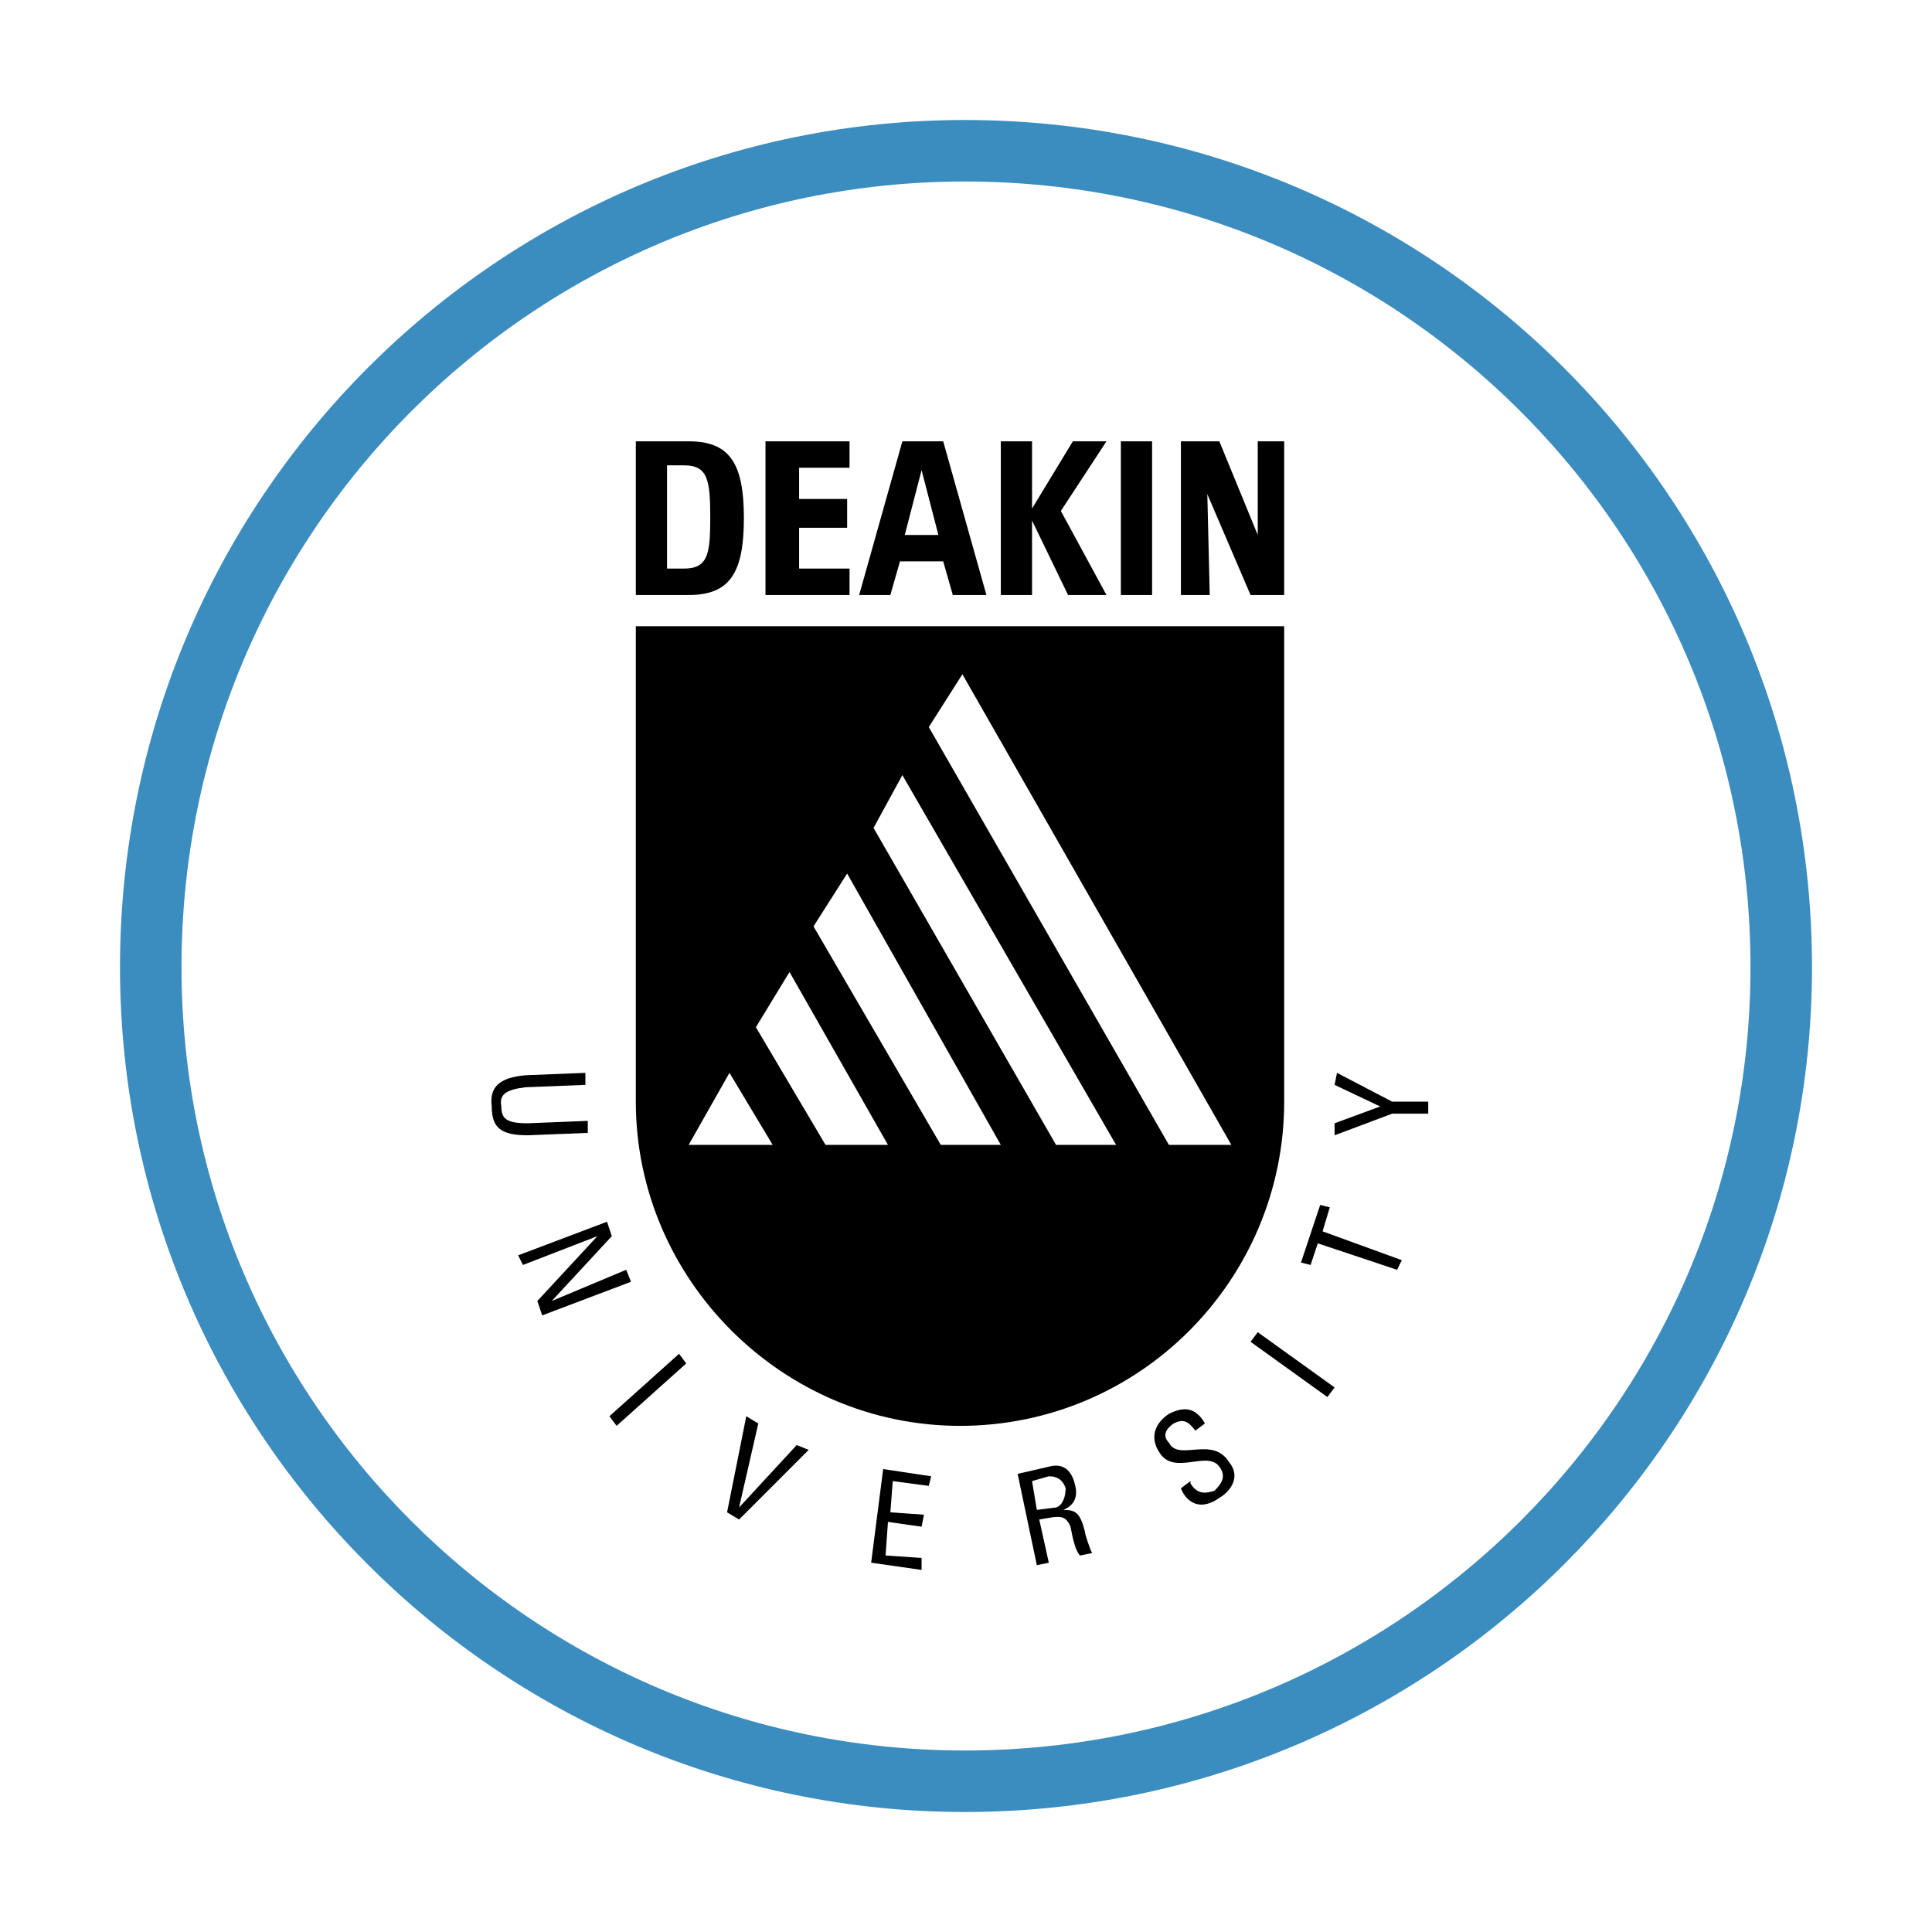
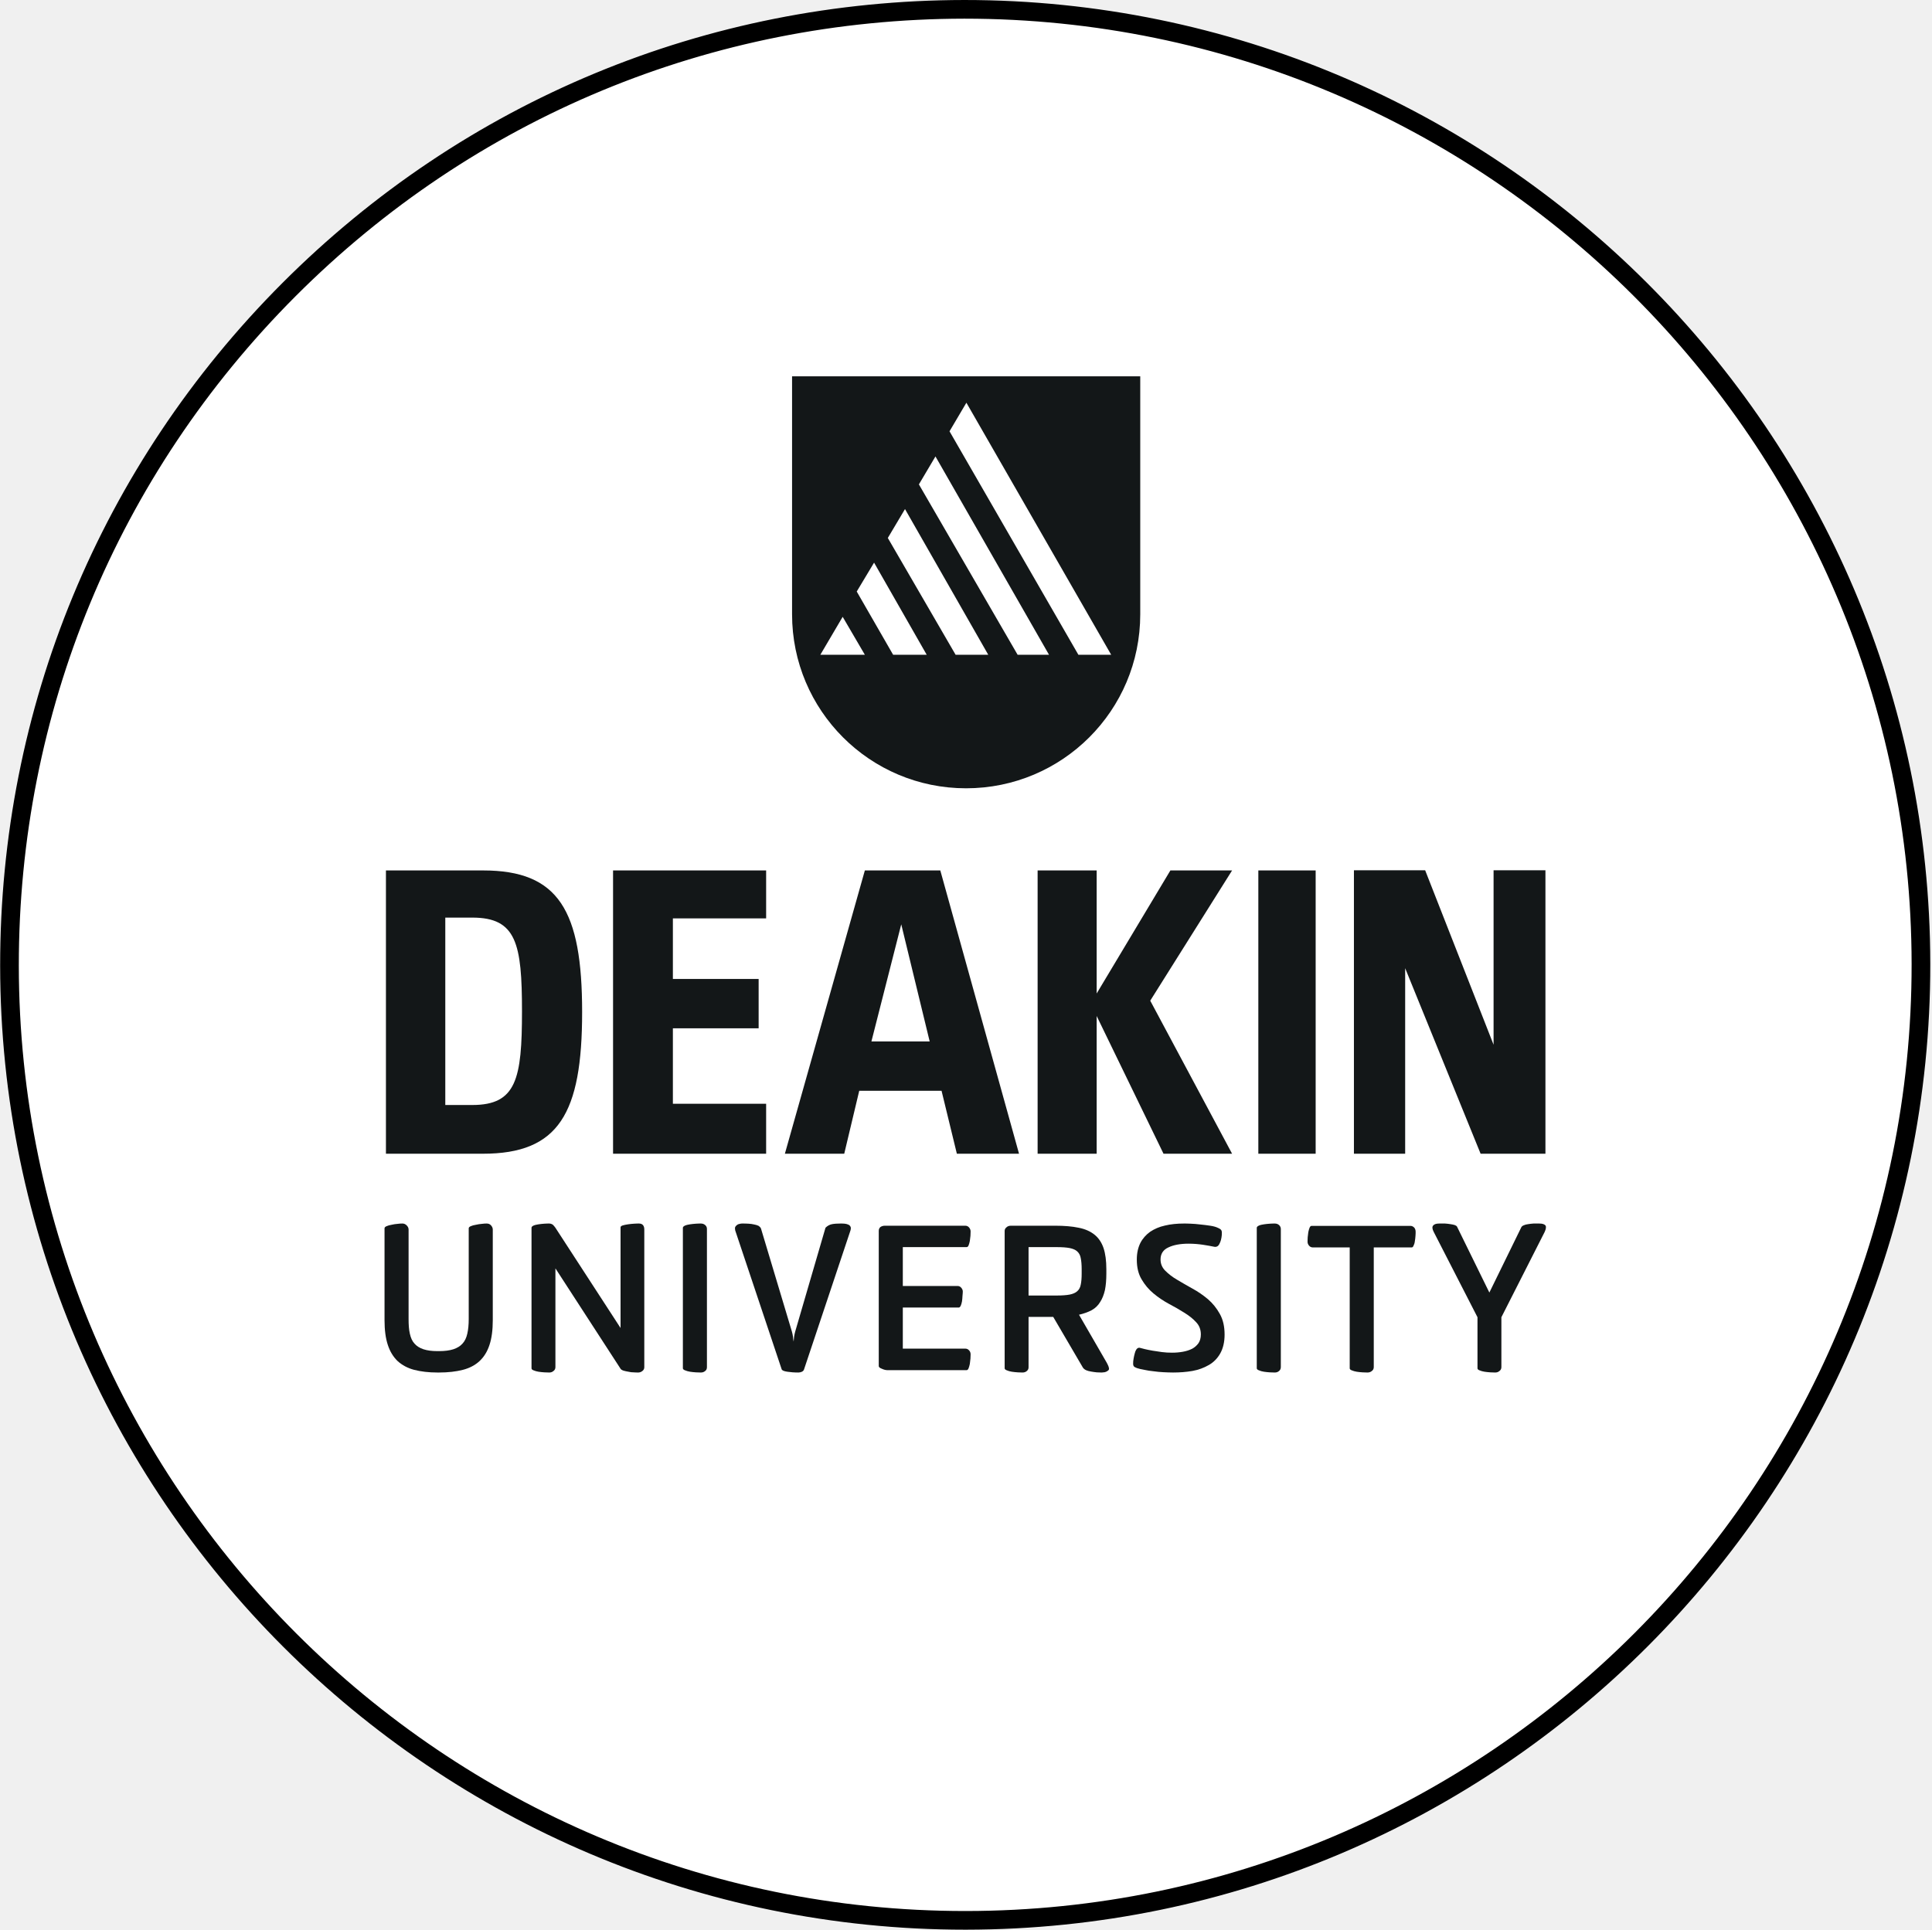
- <svg xmlns="http://www.w3.org/2000/svg" width="2500" height="2500" viewBox="0 0 192.756 192.756">
-   <path fill-rule="evenodd" clip-rule="evenodd" fill="#fff" d="M0 0h192.756v192.756H0V0z" />
-   <path d="M96.258 177.715c45.041 0 81.457-36.416 81.457-81.217 0-45.041-36.416-81.457-81.457-81.457-44.801 0-81.217 36.416-81.217 81.457.001 44.801 36.416 81.217 81.217 81.217z" fill="none" stroke="#3b8cbf" stroke-width="6.136" stroke-miterlimit="2.613" />
-   <path d="M58.405 107.039v1.199l-5.99.238c-1.917.24-2.635.719-2.396 1.916 0 1.199.479 1.678 2.636 1.678l5.989-.24v1.199l-5.989.238c-2.636 0-3.594-.717-3.594-2.875-.24-1.916.719-2.873 3.354-3.113l5.99-.24zM62.958 127.883l-8.865 3.353-.48-1.437 5.99-6.469-7.427 2.875-.479-.959 8.864-3.353.48 1.437-5.99 6.469 7.427-3.113.48 1.197zM61.52 142.258l-.719-.959 6.948-6.229.718.959-6.947 6.229zM73.738 151.602l-1.198-.719 1.917-9.584 1.198.719-1.917 8.384 5.75-6.228 1.198.478-6.948 6.95zM86.915 155.912l1.198-9.344 4.791.721-.239.957-3.594-.478-.24 3.115 3.355.238-.24 1.199-3.354-.48-.24 3.355 3.594.239v1.197l-5.031-.719zM102.967 147.768l1.676-.479c.959 0 1.439.479 1.678 1.197 0 .719-.238 1.678-.957 1.916l-1.918.24-.479-2.874zm2.156 3.593c.479 0 1.197-.24 1.678.959.238 1.197.479 2.395.957 2.875l1.197-.24c-.238-.479-.717-1.916-.717-2.156-.48-1.916-.959-2.156-2.156-2.156 1.197-.479 1.436-1.438 1.197-2.396-.24-1.197-.959-2.395-2.637-1.916l-3.113.719 1.916 9.104 1.197-.24-.957-4.311 1.438-.242zM118.779 147.768v.24c.719 1.197 1.676.957 2.395.719.719-.719 1.199-1.438.48-2.396-1.199-1.678-4.553.959-5.99-1.438-.959-1.438-.479-2.875.959-3.834 1.438-.719 2.635-.719 3.594.959l-.959.719c-.719-.959-1.197-1.197-2.156-.719-.719.479-1.197 1.197-.479 1.916.957 1.918 4.312-.719 5.988 1.918 1.199 1.438.24 2.875-.957 3.594-2.396 1.676-3.594-.24-3.834-.959l.959-.719zM133.152 138.424l-.718.959-7.666-5.512.718-.957 7.666 5.51zM131.715 120.217l.959.238-.719 2.397 7.906 2.875-.478.959-7.906-2.637-.719 2.156-.959-.24 1.916-5.748zM133.152 108.238l.241-1.199 5.509 2.875h3.594v1.197h-3.594l-5.75 2.157v-1.198l4.553-1.677-4.553-2.155zM68.707 44.03c4.073 0 5.511 2.157 5.511 7.667 0 5.511-1.438 7.667-5.511 7.667h-5.271V44.03h5.271zM66.55 56.728h1.678c2.396 0 2.635-1.438 2.635-5.031 0-3.833-.24-5.271-2.635-5.271H66.55v10.302zM76.373 44.03h8.385v2.636h-5.03v3.115h4.791v2.875h-4.791v4.072h5.03v2.636h-8.385V44.03zM94.102 56.009H89.79l-.959 3.354h-3.113L90.03 44.03h4.073l4.312 15.333h-3.354l-.959-3.354zm-.479-2.635l-1.677-6.469-1.677 6.469h3.354zM99.852 44.03h3.115v6.709l4.072-6.709h3.354l-4.551 6.948 4.551 8.386h-3.832l-3.594-7.427v7.427h-3.115V44.03zM111.83 44.03h3.115v15.334h-3.115V44.03zM128.123 109.914c0 17.729-14.375 32.344-32.344 32.344-17.729 0-32.343-14.615-32.343-32.344V62.478h64.687v47.436z" fill-rule="evenodd" clip-rule="evenodd" />
-   <path fill-rule="evenodd" clip-rule="evenodd" fill="#fff" d="M72.78 107.039l-4.073 7.188h8.385l-4.312-7.188zM88.592 114.227h-6.229l-6.948-11.739 3.354-5.511 9.823 17.25zM99.852 114.227h-5.99L81.165 92.425l3.354-5.271 15.333 27.073zM111.352 114.227h-5.989L87.154 82.602l2.875-5.27 21.323 36.895zM122.852 114.227h-6.229L92.665 72.54l3.354-5.27 26.833 46.957z" />
-   <path fill-rule="evenodd" clip-rule="evenodd" d="M120.455 49.301l.24 10.063h-2.875V44.03h3.834l3.832 9.344V44.03h2.637v15.334h-3.355l-4.313-10.063z" />
+ <svg xmlns="http://www.w3.org/2000/svg" xmlns:xlink="http://www.w3.org/1999/xlink" width="1035px" height="1034px" viewBox="0 0 1035 1034" version="1.1">
+   <defs>
+     <path d="M512.039,1024 C230.036,1024 0.333,794.548 0.082,512.461 C-0.002,375.727 53.135,247.111 149.702,150.292 C246.353,53.474 374.887,0.169 511.62,0.002 C794.126,0.002 1023.829,229.538 1024.08,511.541 C1024.331,793.879 794.795,1023.749 512.541,1024 L512.039,1024 L512.039,1024 Z" id="path-1" />
+     <path d="M0.321,0.651 L0.321,128.18 C0.321,179.644 41.994,221.4 93.541,221.4 C145.088,221.4 186.845,179.727 186.845,128.18 L186.845,0.651 L0.321,0.651 L0.321,0.651 Z M15.467,149.853 L27.433,129.519 L39.316,149.853 L15.467,149.853 L15.467,149.853 Z M54.462,149.853 L34.965,115.963 L44.253,100.482 L72.454,149.853 L54.462,149.853 L54.462,149.853 Z M87.934,149.853 L51.617,87.26 L60.822,71.779 L105.424,149.853 L87.934,149.853 L87.934,149.853 Z M121.156,149.853 L68.269,58.558 L77.14,43.579 L137.975,149.853 L121.156,149.853 L121.156,149.853 Z M153.707,149.853 L84.671,30.107 L93.708,14.793 L171.28,149.853 L153.707,149.853 L153.707,149.853 Z" id="path-3" />
+     <path d="M32.55,126.104 L47.027,126.104 C70.625,126.104 73.637,112.13 73.637,75.896 C73.637,39.579 70.625,25.688 47.027,25.688 L32.55,25.688 L32.55,126.104 L32.55,126.104 Z M52.801,0.416 C93.302,0.416 105.854,21.838 105.854,76.314 C105.854,130.707 93.302,152.213 52.717,152.213 L0.752,152.213 L0.752,0.416 L52.801,0.416 L52.801,0.416 Z M122.423,0.416 L204.43,0.416 L204.43,26.106 L154.473,26.106 L154.473,58.574 L200.413,58.574 L200.413,85.017 L154.473,85.017 L154.473,125.435 L204.43,125.435 L204.43,152.213 L122.423,152.213 L122.423,0.416 L122.423,0.416 Z M292.043,92.046 L276.813,29.286 L260.831,92.046 L292.043,92.046 L292.043,92.046 Z M298.403,118.489 L254.304,118.489 L246.27,152.213 L214.472,152.213 L257.316,0.416 L297.734,0.416 L339.909,152.213 L306.604,152.213 L298.403,118.489 L298.403,118.489 Z M349.867,0.416 L381.498,0.416 L381.498,66.356 L420.995,0.416 L454.049,0.416 L410.2,70.206 L454.049,152.213 L417.313,152.213 L381.498,78.406 L381.498,152.213 L349.867,152.213 L349.867,0.416 L349.867,0.416 Z M468.107,0.416 L498.818,0.416 L498.818,152.213 L468.107,152.213 L468.107,0.416 L468.107,0.416 Z M546.767,52.8 L546.767,152.213 L519.32,152.213 L519.32,0.333 L557.478,0.333 L594.13,93.804 L594.13,0.333 L621.912,0.333 L621.912,152.213 L587.184,152.213 L546.767,52.8 L546.767,52.8 Z" id="path-5" />
+     <path d="M46.102,51.746 L46.102,3.212 C46.102,2.71 46.437,2.375 47.19,2.04 C47.943,1.706 48.864,1.455 49.952,1.287 C51.039,1.036 52.127,0.869 53.215,0.785 C54.303,0.618 55.14,0.618 55.725,0.618 C56.73,0.618 57.483,0.953 58.069,1.622 C58.654,2.291 58.989,3.045 58.989,3.798 L58.989,52.416 C58.989,57.688 58.403,62.123 57.232,65.638 C56.06,69.236 54.303,72.081 51.876,74.34 C49.533,76.516 46.521,78.106 42.922,79.026 C39.324,79.947 35.056,80.449 30.203,80.449 L29.366,80.449 C24.596,80.449 20.496,79.947 16.898,79.026 C13.383,78.106 10.454,76.516 8.028,74.34 C5.685,72.081 3.927,69.236 2.756,65.638 C1.584,62.123 0.999,57.688 0.999,52.416 L0.999,3.212 C0.999,2.71 1.333,2.375 2.086,2.04 C2.84,1.706 3.76,1.455 4.764,1.287 C5.852,1.036 6.856,0.869 8.028,0.785 C9.116,0.618 9.952,0.618 10.622,0.618 C11.459,0.618 12.212,0.953 12.881,1.622 C13.551,2.291 13.885,3.045 13.885,3.798 L13.885,51.746 C13.885,54.843 14.053,57.437 14.555,59.612 C15.057,61.872 15.81,63.629 17.065,64.968 C18.237,66.307 19.827,67.311 21.835,67.981 C23.843,68.65 26.354,68.985 29.366,68.985 L30.203,68.985 C33.299,68.985 35.81,68.65 37.902,67.981 C39.91,67.311 41.584,66.307 42.755,64.968 C44.01,63.629 44.847,61.872 45.349,59.612 C45.851,57.437 46.102,54.843 46.102,51.746 L46.102,51.746 Z" id="path-7" />
+     <path d="M48.44,56.6 L48.44,2.626 C48.44,2.208 48.858,1.873 49.611,1.622 C50.448,1.371 51.368,1.204 52.456,1.036 C53.461,0.869 54.548,0.785 55.72,0.701 C56.808,0.618 57.645,0.618 58.314,0.618 C60.155,0.618 61.159,1.706 61.159,3.798 L61.159,77.688 C61.159,78.524 60.741,79.194 60.071,79.696 C59.402,80.198 58.649,80.449 57.896,80.449 C57.31,80.449 56.557,80.449 55.553,80.365 C54.632,80.365 53.628,80.282 52.707,80.031 C51.703,79.863 50.867,79.696 50.03,79.445 C49.276,79.194 48.691,78.859 48.44,78.441 L13.545,24.634 L13.545,77.52 C13.545,78.441 13.21,79.11 12.541,79.612 C11.871,80.198 11.118,80.449 10.281,80.449 C9.612,80.449 8.775,80.365 7.687,80.365 C6.516,80.282 5.512,80.198 4.508,80.031 C3.503,79.863 2.583,79.612 1.83,79.277 C1.077,79.026 0.742,78.608 0.742,78.19 L0.742,2.877 C0.742,2.459 1.077,2.04 1.83,1.706 C2.583,1.371 3.503,1.204 4.508,1.036 C5.512,0.869 6.516,0.785 7.604,0.701 C8.691,0.618 9.528,0.618 10.198,0.618 C10.951,0.618 11.62,0.869 12.206,1.287 C12.708,1.789 13.127,2.291 13.545,2.877 L48.44,56.6 L48.44,56.6 Z" id="path-9" />
+     <path d="M13.715,77.52 C13.715,78.441 13.464,79.11 12.794,79.612 C12.125,80.198 11.372,80.449 10.451,80.449 C9.782,80.449 8.945,80.365 7.857,80.365 C6.769,80.282 5.682,80.198 4.678,80.031 C3.673,79.863 2.753,79.612 2,79.277 C1.247,79.026 0.828,78.608 0.828,78.19 L0.828,2.877 C0.828,2.459 1.247,2.04 2,1.706 C2.753,1.371 3.673,1.204 4.678,1.036 C5.682,0.869 6.769,0.785 7.857,0.701 C8.945,0.618 9.782,0.618 10.451,0.618 C11.372,0.618 12.125,0.869 12.794,1.455 C13.464,2.04 13.715,2.71 13.715,3.547 L13.715,77.52 L13.715,77.52 Z" id="path-11" />
+     <path d="M32.995,58.525 L49.228,2.877 C50.233,1.873 51.404,1.204 52.743,0.953 C54.082,0.701 55.588,0.618 57.346,0.618 C58.015,0.618 58.768,0.618 59.521,0.701 C60.274,0.785 60.944,0.953 61.446,1.204 C62.032,1.455 62.366,1.789 62.617,2.291 C62.868,2.71 62.868,3.379 62.617,4.3 L37.764,78.692 C37.597,79.277 37.262,79.696 36.593,80.031 C36.007,80.282 35.421,80.449 34.752,80.449 C32.409,80.449 30.4,80.282 28.811,80.031 C27.137,79.779 26.216,79.445 25.798,78.859 L0.861,4.3 C0.694,3.547 0.694,2.961 0.861,2.459 C1.112,2.04 1.447,1.622 1.865,1.371 C2.284,1.036 2.786,0.869 3.288,0.785 C3.874,0.618 4.292,0.618 4.627,0.618 C5.715,0.618 6.803,0.618 7.974,0.701 C9.062,0.785 10.066,0.869 10.986,1.12 C11.907,1.287 12.744,1.538 13.413,1.873 C13.999,2.291 14.417,2.71 14.668,3.296 L31.237,58.525 C31.488,59.361 31.656,60.282 31.823,61.286 C31.907,62.207 31.99,63.127 32.158,63.88 C32.241,63.127 32.325,62.207 32.409,61.286 C32.576,60.282 32.743,59.361 32.995,58.525 L32.995,58.525 Z" id="path-13" />
+     <path d="M0.764,76.018 L0.764,3.551 C0.764,2.63 1.098,1.961 1.684,1.459 C2.353,1.04 3.107,0.789 4.027,0.789 L47.123,0.789 C47.959,0.789 48.629,1.124 49.131,1.71 C49.717,2.379 49.968,3.132 49.968,3.885 C49.968,4.471 49.884,5.224 49.884,6.229 C49.8,7.149 49.633,8.153 49.549,8.99 C49.382,9.91 49.131,10.664 48.88,11.333 C48.629,12.002 48.21,12.254 47.792,12.254 L13.65,12.254 L13.65,33.09 L43.106,33.09 C43.775,33.09 44.445,33.425 44.947,34.01 C45.533,34.68 45.784,35.349 45.784,36.102 C45.784,36.688 45.7,37.441 45.616,38.446 C45.616,39.45 45.449,40.37 45.365,41.291 C45.198,42.211 44.947,43.048 44.696,43.634 C44.361,44.303 44.026,44.638 43.608,44.638 L13.65,44.638 L13.65,66.646 L47.123,66.646 C47.959,66.646 48.629,66.981 49.131,67.566 C49.717,68.152 49.968,68.905 49.968,69.742 C49.968,70.328 49.884,71.081 49.884,72.001 C49.8,73.005 49.633,73.926 49.549,74.847 C49.382,75.767 49.131,76.52 48.88,77.19 C48.629,77.859 48.21,78.194 47.792,78.194 L5.533,78.194 C4.529,78.194 3.525,77.943 2.437,77.441 C1.266,77.022 0.764,76.52 0.764,76.018 L0.764,76.018 Z" id="path-15" />
+     <path d="M0.21,77.19 L0.21,3.551 C0.21,2.798 0.545,2.128 1.214,1.626 C1.8,1.04 2.637,0.789 3.557,0.789 L27.239,0.789 C32.176,0.789 36.36,1.124 39.875,1.877 C43.306,2.547 46.151,3.802 48.41,5.643 C50.586,7.4 52.176,9.827 53.18,12.756 C54.184,15.768 54.686,19.534 54.686,24.136 L54.686,26.479 C54.686,29.826 54.435,32.755 53.933,35.266 C53.347,37.776 52.51,39.952 51.339,41.709 C50.251,43.55 48.745,44.973 46.82,46.06 C44.895,47.065 42.636,47.901 40.042,48.487 L54.937,74.261 C55.69,75.683 56.109,76.688 56.109,77.441 C56.109,77.859 55.941,78.194 55.523,78.445 C55.188,78.779 54.77,78.947 54.351,79.114 C53.933,79.282 53.514,79.365 53.012,79.365 C52.594,79.449 52.259,79.449 52.008,79.449 C51.422,79.449 50.586,79.365 49.581,79.365 C48.577,79.282 47.573,79.114 46.569,78.947 C45.481,78.779 44.561,78.528 43.808,78.194 C42.971,77.775 42.385,77.273 42.05,76.688 L26.235,49.659 L13.013,49.659 L13.013,76.688 C13.013,77.524 12.678,78.194 12.009,78.696 C11.423,79.198 10.67,79.449 9.75,79.449 C9.164,79.449 8.243,79.365 7.239,79.365 C6.151,79.282 5.064,79.198 4.059,79.031 C2.971,78.863 2.135,78.612 1.382,78.277 C0.628,78.026 0.21,77.608 0.21,77.19 L0.21,77.19 Z M27.908,12.254 L13.013,12.254 L13.013,38.194 L27.908,38.194 C30.921,38.194 33.264,38.027 35.021,37.692 C36.695,37.358 38.117,36.772 39.038,35.935 C40.042,35.098 40.711,33.843 40.962,32.42 C41.297,30.914 41.465,28.906 41.465,26.479 L41.465,24.136 C41.465,21.709 41.297,19.701 40.962,18.111 C40.711,16.605 40.042,15.433 39.038,14.513 C38.117,13.676 36.695,13.09 35.021,12.756 C33.264,12.421 30.921,12.254 27.908,12.254 L27.908,12.254 Z" id="path-17" />
+     <path d="M3.677,67.227 C4.179,67.395 5.1,67.562 6.271,67.897 C7.443,68.148 8.782,68.483 10.372,68.734 C11.878,68.985 13.552,69.236 15.393,69.487 C17.234,69.738 19.075,69.822 20.916,69.822 C22.924,69.822 24.849,69.654 26.689,69.319 C28.53,68.985 30.12,68.483 31.627,67.73 C33.049,66.976 34.137,65.972 35.057,64.717 C35.894,63.462 36.313,61.872 36.313,60.031 C36.313,57.437 35.476,55.261 33.802,53.504 C32.129,51.663 30.037,49.989 27.443,48.399 C24.932,46.809 22.171,45.219 19.158,43.63 C16.229,42.04 13.468,40.199 10.874,38.023 C8.363,35.931 6.271,33.42 4.598,30.575 C2.841,27.646 2.004,24.132 2.004,19.948 C2.004,16.433 2.673,13.505 3.928,10.994 C5.184,8.567 6.941,6.643 9.117,5.053 C11.376,3.547 13.97,2.375 17.066,1.706 C20.162,0.953 23.593,0.618 27.275,0.618 C28.112,0.618 29.284,0.618 30.873,0.701 C32.463,0.785 34.221,0.869 35.978,1.12 C37.819,1.287 39.576,1.538 41.334,1.789 C43.091,2.04 44.513,2.459 45.518,2.961 C46.522,3.379 47.191,3.881 47.358,4.383 C47.61,4.886 47.61,5.722 47.526,6.81 C47.358,8.735 46.94,10.241 46.271,11.496 C45.685,12.751 44.764,13.254 43.593,13.086 C41.836,12.751 39.827,12.333 37.484,11.998 C35.225,11.664 32.631,11.412 29.786,11.412 C25.351,11.412 21.669,12.082 18.907,13.421 C16.146,14.676 14.723,16.852 14.723,19.864 C14.723,22.207 15.56,24.216 17.234,25.889 C18.907,27.563 20.999,29.236 23.593,30.743 C26.104,32.249 28.865,33.839 31.878,35.513 C34.806,37.102 37.568,39.027 40.162,41.203 C42.672,43.379 44.764,45.973 46.438,48.985 C48.195,52.081 49.032,55.763 49.032,60.115 C49.032,64.215 48.195,67.562 46.689,70.24 C45.183,72.918 43.091,75.01 40.58,76.432 C37.986,77.939 35.057,79.026 31.794,79.612 C28.447,80.198 24.932,80.449 21.418,80.449 C19.744,80.449 17.987,80.365 16.229,80.282 C14.472,80.198 12.715,80.031 10.957,79.779 C9.2,79.612 7.61,79.361 6.104,79.026 C4.514,78.775 3.259,78.441 2.171,78.106 C1.083,77.688 0.414,77.353 0.246,76.851 C-0.005,76.349 -0.005,75.596 0.079,74.424 C0.33,72.332 0.749,70.575 1.251,69.068 C1.836,67.646 2.673,66.976 3.677,67.227 L3.677,67.227 Z" id="path-19" />
+     <path d="M13.157,77.52 C13.157,78.441 12.822,79.11 12.237,79.612 C11.567,80.198 10.814,80.449 9.894,80.449 C9.224,80.449 8.387,80.365 7.3,80.365 C6.212,80.282 5.124,80.198 4.12,80.031 C3.032,79.863 2.195,79.612 1.442,79.277 C0.689,79.026 0.27,78.608 0.27,78.19 L0.27,2.877 C0.27,2.459 0.689,2.04 1.442,1.706 C2.195,1.371 3.032,1.204 4.12,1.036 C5.124,0.869 6.212,0.785 7.3,0.701 C8.387,0.618 9.224,0.618 9.894,0.618 C10.814,0.618 11.567,0.869 12.237,1.455 C12.822,2.04 13.157,2.71 13.157,3.547 L13.157,77.52 L13.157,77.52 Z" id="path-21" />
+     <path d="M35.947,12.421 L35.947,76.52 C35.947,77.441 35.612,78.11 34.943,78.612 C34.273,79.198 33.437,79.449 32.6,79.449 C31.93,79.449 31.093,79.365 30.006,79.365 C28.834,79.282 27.83,79.198 26.826,79.031 C25.822,78.863 24.901,78.612 24.148,78.277 C23.395,78.026 23.06,77.608 23.06,77.19 L23.06,12.421 L3.312,12.421 C2.475,12.421 1.805,12.086 1.303,11.5 C0.718,10.831 0.467,10.162 0.467,9.241 C0.467,8.739 0.55,7.986 0.55,6.982 C0.634,6.061 0.801,5.141 0.885,4.22 C1.052,3.3 1.303,2.547 1.554,1.877 C1.805,1.208 2.224,0.873 2.642,0.873 L55.612,0.873 C56.365,0.873 57.035,1.208 57.62,1.793 C58.122,2.379 58.373,3.132 58.373,4.053 C58.373,4.555 58.373,5.392 58.29,6.312 C58.206,7.316 58.122,8.237 57.955,9.074 C57.871,9.994 57.62,10.747 57.285,11.417 C57.035,12.086 56.7,12.421 56.281,12.421 L35.947,12.421 L35.947,12.421 Z" id="path-23" />
+     <path d="M37.314,50.826 L37.314,77.52 C37.314,78.441 36.979,79.11 36.31,79.612 C35.64,80.198 34.887,80.449 33.967,80.449 C33.297,80.449 32.461,80.365 31.456,80.365 C30.369,80.282 29.364,80.198 28.276,80.031 C27.272,79.863 26.352,79.612 25.599,79.277 C24.846,79.026 24.511,78.608 24.511,78.19 L24.511,50.826 L1.08,5.136 C0.243,3.547 0.16,2.375 0.746,1.706 C1.331,0.953 2.419,0.618 4.093,0.618 L7.105,0.618 C8.193,0.701 9.114,0.785 10.034,0.953 C10.955,1.036 11.708,1.287 12.377,1.455 C12.963,1.706 13.465,1.957 13.632,2.459 L30.871,37.605 L48.025,2.542 C48.276,2.124 48.694,1.789 49.364,1.538 C49.95,1.287 50.703,1.036 51.623,0.953 C52.544,0.785 53.464,0.701 54.552,0.618 L57.565,0.618 C59.238,0.618 60.326,0.953 60.912,1.622 C61.414,2.291 61.247,3.463 60.493,5.136 L37.314,50.826 L37.314,50.826 Z" id="path-25" />
+   </defs>
+   <g id="Page-1" stroke="none" stroke-width="1" fill="none" fill-rule="evenodd">
+     <g id="deakin" transform="translate(5, -5)">
+       <g id="Group-3" transform="translate(0, 10)">
+         <mask id="mask-2" fill="white">
+           <use xlink:href="#path-1" />
+         </mask>
+         <g id="Clip-2" />
+         <polygon id="Fill-1" fill="#FFFFFF" mask="url(#mask-2)" points="-4.918 1029 1029.081 1029 1029.081 -4.998 -4.918 -4.998" />
+       </g>
+       <path d="M512.039,1034 C230.036,1034 0.333,804.548 0.082,522.461 C-0.002,385.727 53.135,257.111 149.702,160.292 C246.353,63.474 374.887,10.169 511.62,10.002 C794.126,10.002 1023.829,239.538 1024.08,521.541 C1024.331,803.879 794.795,1033.749 512.541,1034 L512.039,1034 L512.039,1034 Z" id="Stroke-4" stroke="#000000" stroke-width="10" />
+       <g id="Group-7" transform="translate(419, 206)">
+         <mask id="mask-4" fill="white">
+           <use xlink:href="#path-3" />
+         </mask>
+         <g id="Clip-6" />
+         <polygon id="Fill-5" fill="#131718" mask="url(#mask-4)" points="-4.679 226.4 191.845 226.4 191.845 -4.349 -4.679 -4.349" />
+       </g>
+       <g id="Group-10" transform="translate(201, 471)">
+         <mask id="mask-6" fill="white">
+           <use xlink:href="#path-5" />
+         </mask>
+         <g id="Clip-9" />
+         <polygon id="Fill-8" fill="#131718" mask="url(#mask-6)" points="-4.248 157.213 626.912 157.213 626.912 -4.668 -4.248 -4.668" />
+       </g>
+       <g id="Group-13" transform="translate(200, 660)">
+         <mask id="mask-8" fill="white">
+           <use xlink:href="#path-7" />
+         </mask>
+         <g id="Clip-12" />
+         <polygon id="Fill-11" fill="#131718" mask="url(#mask-8)" points="-4.002 85.449 63.989 85.449 63.989 -4.382 -4.002 -4.382" />
+       </g>
+       <g id="Group-16" transform="translate(279, 660)">
+         <mask id="mask-10" fill="white">
+           <use xlink:href="#path-9" />
+         </mask>
+         <g id="Clip-15" />
+         <polygon id="Fill-14" fill="#131718" mask="url(#mask-10)" points="-4.258 85.449 66.159 85.449 66.159 -4.382 -4.258 -4.382" />
+       </g>
+       <g id="Group-19" transform="translate(360, 660)">
+         <mask id="mask-12" fill="white">
+           <use xlink:href="#path-11" />
+         </mask>
+         <g id="Clip-18" />
+         <polygon id="Fill-17" fill="#131718" mask="url(#mask-12)" points="-4.172 85.449 18.715 85.449 18.715 -4.382 -4.172 -4.382" />
+       </g>
+       <g id="Group-22" transform="translate(388, 660)">
+         <mask id="mask-14" fill="white">
+           <use xlink:href="#path-13" />
+         </mask>
+         <g id="Clip-21" />
+         <polygon id="Fill-20" fill="#131718" mask="url(#mask-14)" points="-4.264 85.449 67.806 85.449 67.806 -4.382 -4.264 -4.382" />
+       </g>
+       <g id="Group-25" transform="translate(465, 661)">
+         <mask id="mask-16" fill="white">
+           <use xlink:href="#path-15" />
+         </mask>
+         <g id="Clip-24" />
+         <polygon id="Fill-23" fill="#131718" mask="url(#mask-16)" points="-4.236 83.194 54.968 83.194 54.968 -4.211 -4.236 -4.211" />
+       </g>
+       <g id="Group-28" transform="translate(533, 661)">
+         <mask id="mask-18" fill="white">
+           <use xlink:href="#path-17" />
+         </mask>
+         <g id="Clip-27" />
+         <polygon id="Fill-26" fill="#131718" mask="url(#mask-18)" points="-4.79 84.449 61.109 84.449 61.109 -4.211 -4.79 -4.211" />
+       </g>
+       <g id="Group-31" transform="translate(602, 660)">
+         <mask id="mask-20" fill="white">
+           <use xlink:href="#path-19" />
+         </mask>
+         <g id="Clip-30" />
+         <polygon id="Fill-29" fill="#131718" mask="url(#mask-20)" points="-4.971 85.449 54.032 85.449 54.032 -4.382 -4.971 -4.382" />
+       </g>
+       <g id="Group-34" transform="translate(668, 660)">
+         <mask id="mask-22" fill="white">
+           <use xlink:href="#path-21" />
+         </mask>
+         <g id="Clip-33" />
+         <polygon id="Fill-32" fill="#131718" mask="url(#mask-22)" points="-4.73 85.449 18.157 85.449 18.157 -4.382 -4.73 -4.382" />
+       </g>
+       <g id="Group-37" transform="translate(695, 661)">
+         <mask id="mask-24" fill="white">
+           <use xlink:href="#path-23" />
+         </mask>
+         <g id="Clip-36" />
+         <polygon id="Fill-35" fill="#131718" mask="url(#mask-24)" points="-4.534 84.449 63.373 84.449 63.373 -4.127 -4.534 -4.127" />
+       </g>
+       <g id="Group-40" transform="translate(762, 660)">
+         <mask id="mask-26" fill="white">
+           <use xlink:href="#path-25" />
+         </mask>
+         <g id="Clip-39" />
+         <polygon id="Fill-38" fill="#131718" mask="url(#mask-26)" points="-4.632 85.449 66.199 85.449 66.199 -4.382 -4.632 -4.382" />
+       </g>
+     </g>
+   </g>
</svg>
